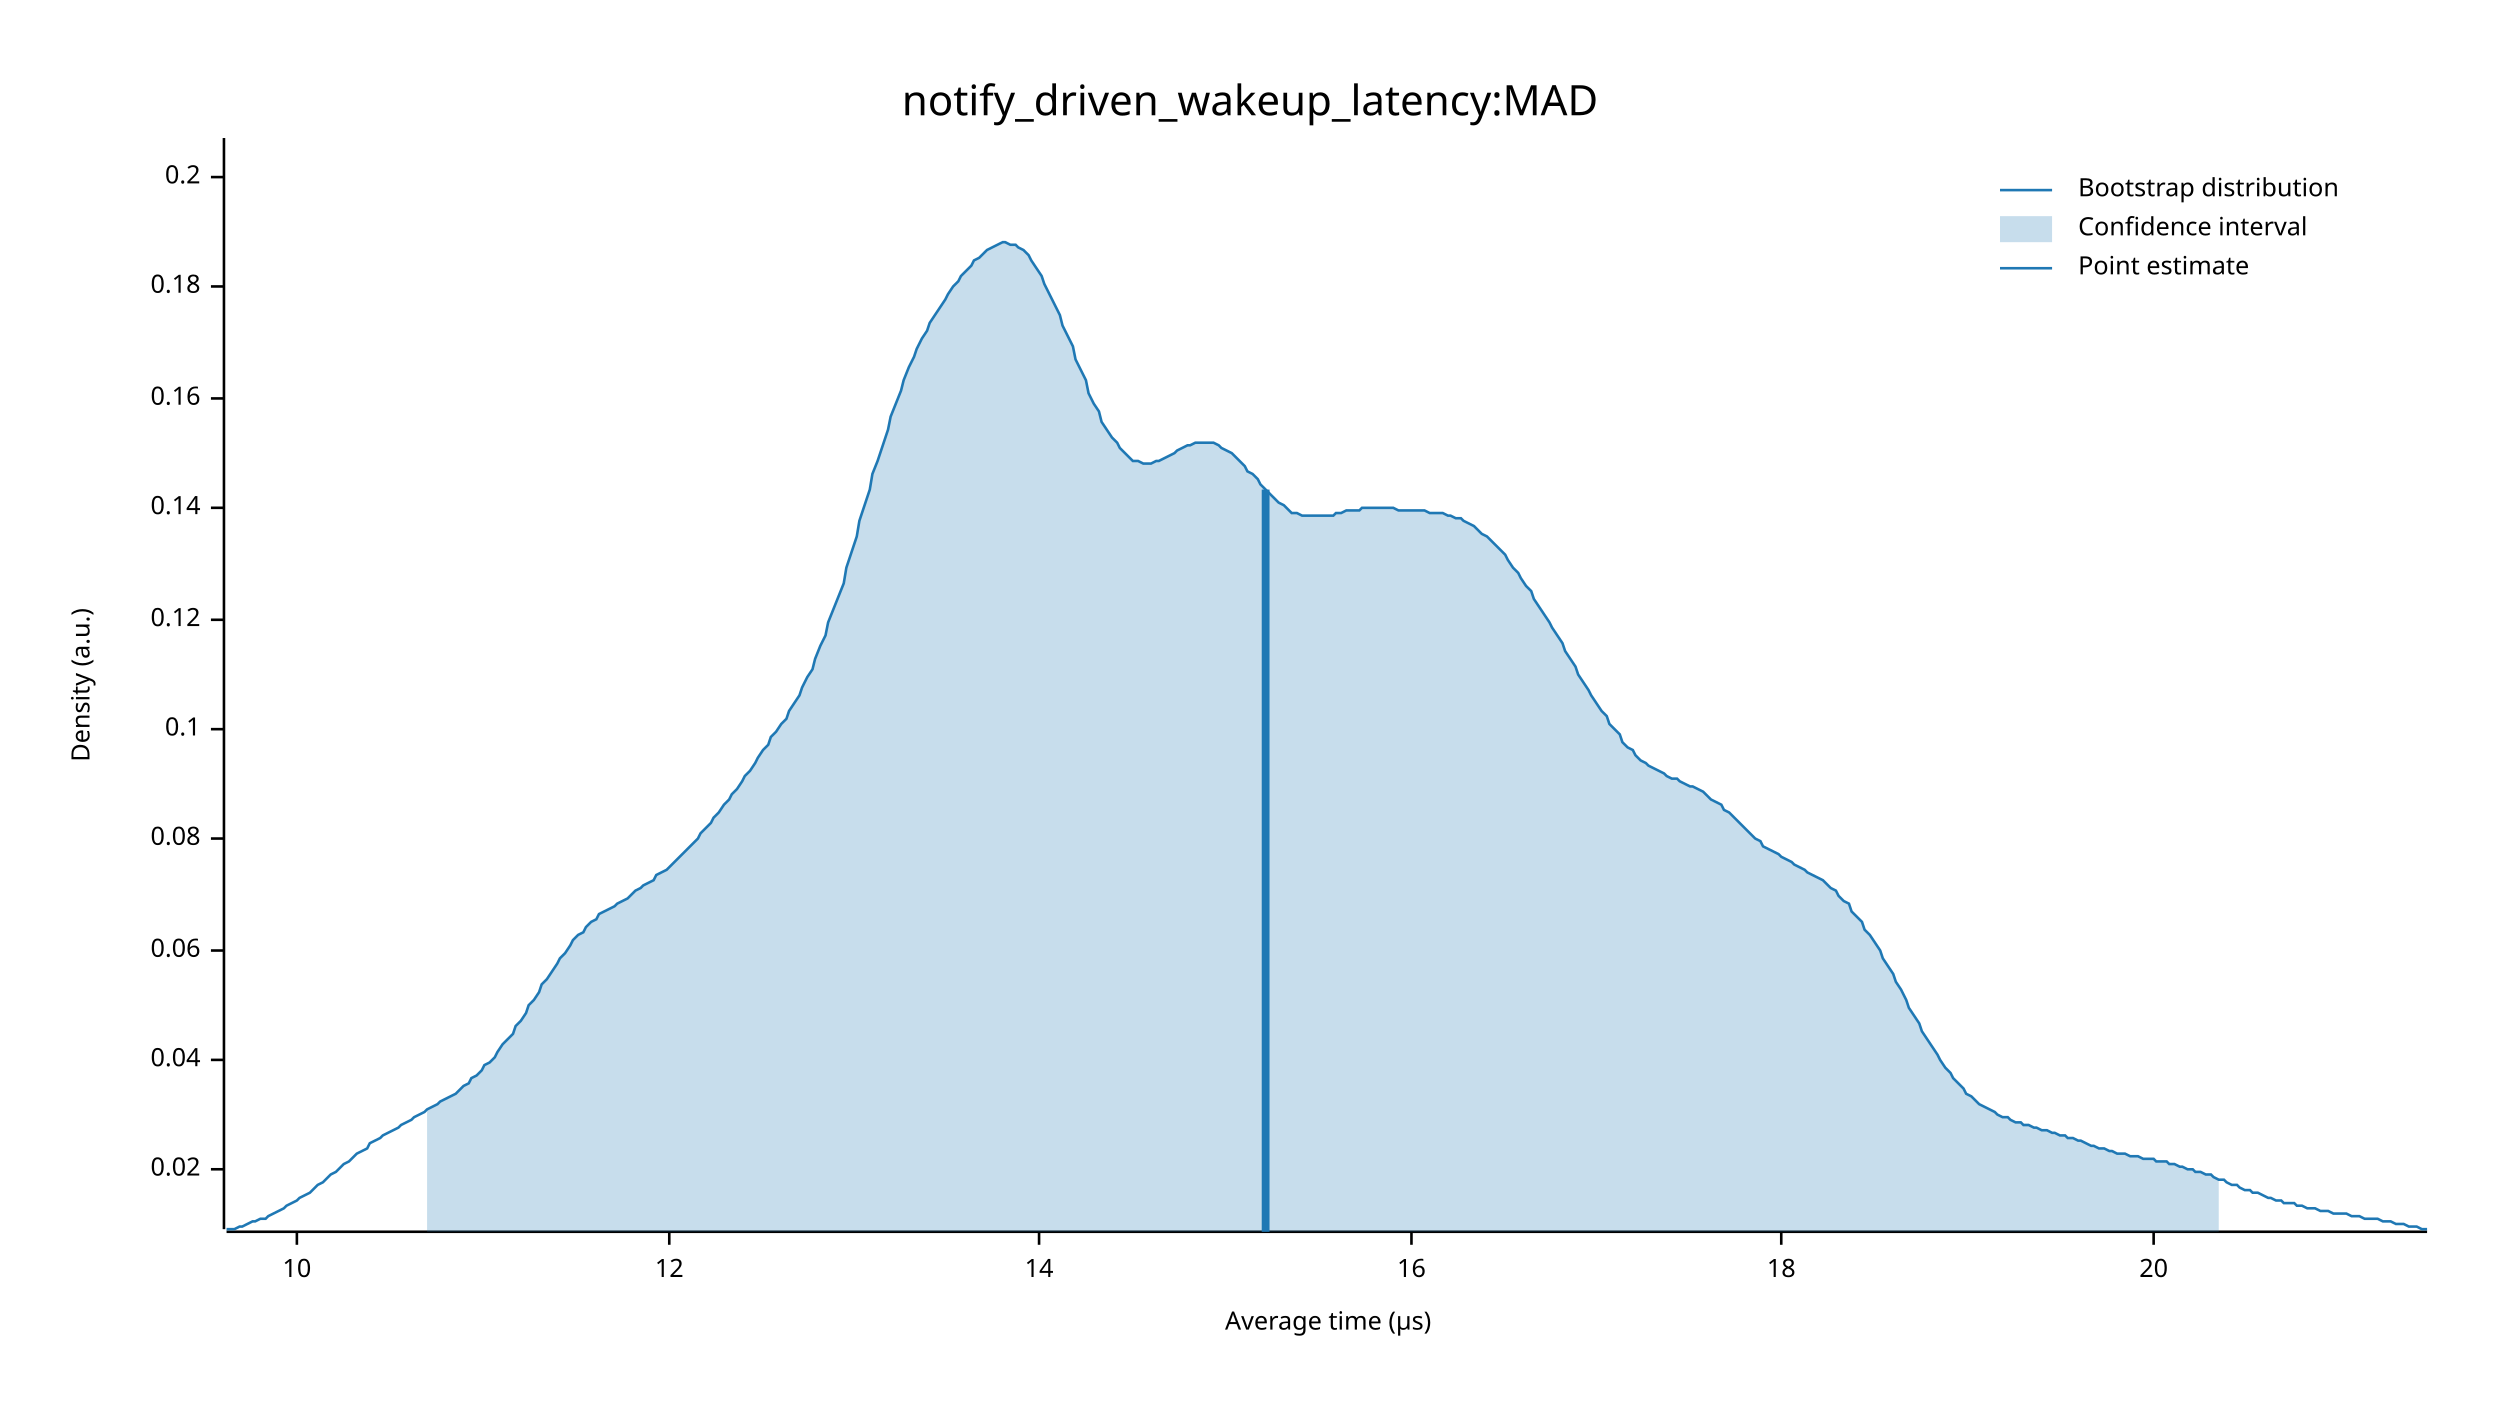
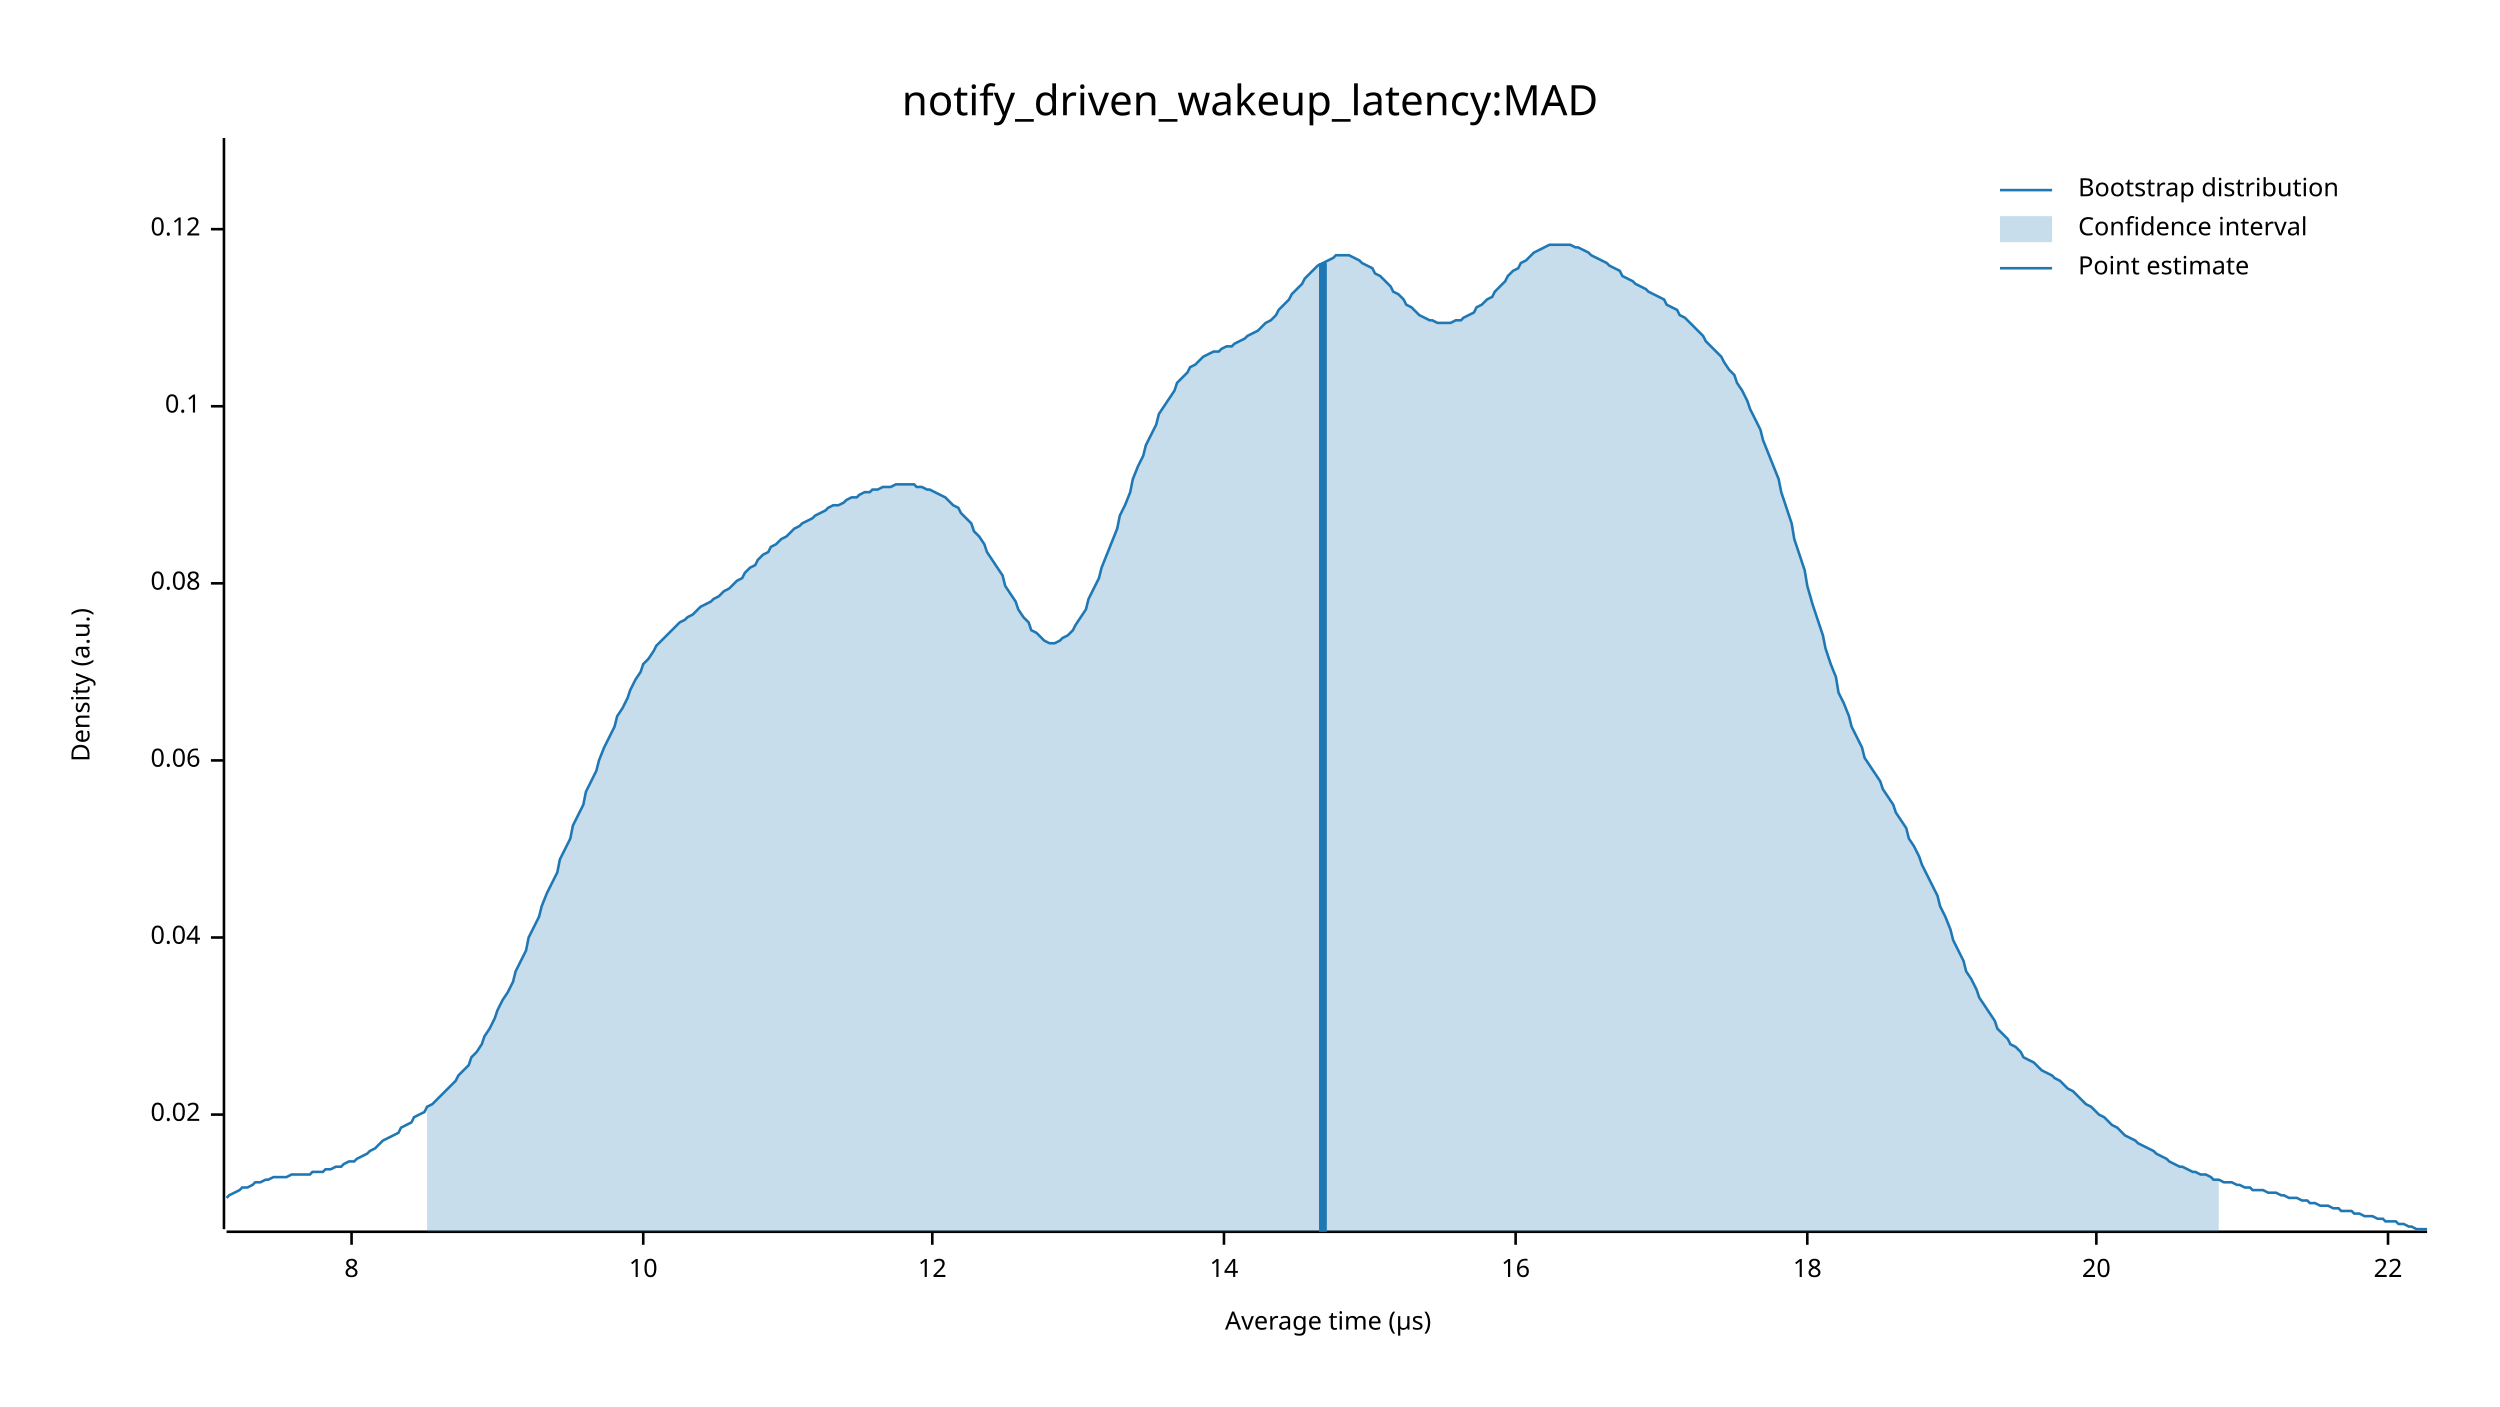
<svg xmlns="http://www.w3.org/2000/svg" width="960" height="540" viewBox="0 0 960 540">
  <text x="480" y="32" dy="0.76em" text-anchor="middle" font-family="sans-serif" font-size="16.129" opacity="1" fill="#000000">
notify_driven_wakeup_latency:MAD
</text>
  <text x="27" y="263" dy="0.76em" text-anchor="middle" font-family="sans-serif" font-size="9.677" opacity="1" fill="#000000" transform="rotate(270, 27, 263)">
Density (a.u.)
</text>
  <text x="510" y="513" dy="-0.5ex" text-anchor="middle" font-family="sans-serif" font-size="9.677" opacity="1" fill="#000000">
Average time (µs)
</text>
  <polyline fill="none" opacity="1" stroke="#000000" stroke-width="1" points="86,53 86,472 " />
-   <text x="77" y="449" dy="0.5ex" text-anchor="end" font-family="sans-serif" font-size="9.677" opacity="1" fill="#000000">
+   <text x="77" y="428" dy="0.5ex" text-anchor="end" font-family="sans-serif" font-size="9.677" opacity="1" fill="#000000">
0.02
</text>
-   <polyline fill="none" opacity="1" stroke="#000000" stroke-width="1" points="81,449 86,449 " />
-   <text x="77" y="407" dy="0.5ex" text-anchor="end" font-family="sans-serif" font-size="9.677" opacity="1" fill="#000000">
+   <polyline fill="none" opacity="1" stroke="#000000" stroke-width="1" points="81,428 86,428 " />
+   <text x="77" y="360" dy="0.5ex" text-anchor="end" font-family="sans-serif" font-size="9.677" opacity="1" fill="#000000">
0.04
</text>
-   <polyline fill="none" opacity="1" stroke="#000000" stroke-width="1" points="81,407 86,407 " />
-   <text x="77" y="365" dy="0.5ex" text-anchor="end" font-family="sans-serif" font-size="9.677" opacity="1" fill="#000000">
+   <polyline fill="none" opacity="1" stroke="#000000" stroke-width="1" points="81,360 86,360 " />
+   <text x="77" y="292" dy="0.5ex" text-anchor="end" font-family="sans-serif" font-size="9.677" opacity="1" fill="#000000">
0.06
</text>
-   <polyline fill="none" opacity="1" stroke="#000000" stroke-width="1" points="81,365 86,365 " />
-   <text x="77" y="322" dy="0.5ex" text-anchor="end" font-family="sans-serif" font-size="9.677" opacity="1" fill="#000000">
+   <polyline fill="none" opacity="1" stroke="#000000" stroke-width="1" points="81,292 86,292 " />
+   <text x="77" y="224" dy="0.5ex" text-anchor="end" font-family="sans-serif" font-size="9.677" opacity="1" fill="#000000">
0.08
</text>
-   <polyline fill="none" opacity="1" stroke="#000000" stroke-width="1" points="81,322 86,322 " />
-   <text x="77" y="280" dy="0.5ex" text-anchor="end" font-family="sans-serif" font-size="9.677" opacity="1" fill="#000000">
+   <polyline fill="none" opacity="1" stroke="#000000" stroke-width="1" points="81,224 86,224 " />
+   <text x="77" y="156" dy="0.5ex" text-anchor="end" font-family="sans-serif" font-size="9.677" opacity="1" fill="#000000">
0.1
</text>
-   <polyline fill="none" opacity="1" stroke="#000000" stroke-width="1" points="81,280 86,280 " />
-   <text x="77" y="238" dy="0.5ex" text-anchor="end" font-family="sans-serif" font-size="9.677" opacity="1" fill="#000000">
+   <polyline fill="none" opacity="1" stroke="#000000" stroke-width="1" points="81,156 86,156 " />
+   <text x="77" y="88" dy="0.5ex" text-anchor="end" font-family="sans-serif" font-size="9.677" opacity="1" fill="#000000">
0.12
</text>
-   <polyline fill="none" opacity="1" stroke="#000000" stroke-width="1" points="81,238 86,238 " />
-   <text x="77" y="195" dy="0.5ex" text-anchor="end" font-family="sans-serif" font-size="9.677" opacity="1" fill="#000000">
- 0.14
+   <polyline fill="none" opacity="1" stroke="#000000" stroke-width="1" points="81,88 86,88 " />
+   <polyline fill="none" opacity="1" stroke="#000000" stroke-width="1" points="87,473 932,473 " />
+   <text x="135" y="483" dy="0.76em" text-anchor="middle" font-family="sans-serif" font-size="9.677" opacity="1" fill="#000000">
+ 8
</text>
-   <polyline fill="none" opacity="1" stroke="#000000" stroke-width="1" points="81,195 86,195 " />
-   <text x="77" y="153" dy="0.5ex" text-anchor="end" font-family="sans-serif" font-size="9.677" opacity="1" fill="#000000">
- 0.16
- </text>
-   <polyline fill="none" opacity="1" stroke="#000000" stroke-width="1" points="81,153 86,153 " />
-   <text x="77" y="110" dy="0.5ex" text-anchor="end" font-family="sans-serif" font-size="9.677" opacity="1" fill="#000000">
- 0.18
- </text>
-   <polyline fill="none" opacity="1" stroke="#000000" stroke-width="1" points="81,110 86,110 " />
-   <text x="77" y="68" dy="0.5ex" text-anchor="end" font-family="sans-serif" font-size="9.677" opacity="1" fill="#000000">
- 0.2
- </text>
-   <polyline fill="none" opacity="1" stroke="#000000" stroke-width="1" points="81,68 86,68 " />
-   <polyline fill="none" opacity="1" stroke="#000000" stroke-width="1" points="87,473 932,473 " />
-   <text x="114" y="483" dy="0.76em" text-anchor="middle" font-family="sans-serif" font-size="9.677" opacity="1" fill="#000000">
+   <polyline fill="none" opacity="1" stroke="#000000" stroke-width="1" points="135,473 135,478 " />
+   <text x="247" y="483" dy="0.76em" text-anchor="middle" font-family="sans-serif" font-size="9.677" opacity="1" fill="#000000">
10
</text>
-   <polyline fill="none" opacity="1" stroke="#000000" stroke-width="1" points="114,473 114,478 " />
-   <text x="257" y="483" dy="0.76em" text-anchor="middle" font-family="sans-serif" font-size="9.677" opacity="1" fill="#000000">
+   <polyline fill="none" opacity="1" stroke="#000000" stroke-width="1" points="247,473 247,478 " />
+   <text x="358" y="483" dy="0.76em" text-anchor="middle" font-family="sans-serif" font-size="9.677" opacity="1" fill="#000000">
12
</text>
-   <polyline fill="none" opacity="1" stroke="#000000" stroke-width="1" points="257,473 257,478 " />
-   <text x="399" y="483" dy="0.76em" text-anchor="middle" font-family="sans-serif" font-size="9.677" opacity="1" fill="#000000">
+   <polyline fill="none" opacity="1" stroke="#000000" stroke-width="1" points="358,473 358,478 " />
+   <text x="470" y="483" dy="0.76em" text-anchor="middle" font-family="sans-serif" font-size="9.677" opacity="1" fill="#000000">
14
</text>
-   <polyline fill="none" opacity="1" stroke="#000000" stroke-width="1" points="399,473 399,478 " />
-   <text x="542" y="483" dy="0.76em" text-anchor="middle" font-family="sans-serif" font-size="9.677" opacity="1" fill="#000000">
+   <polyline fill="none" opacity="1" stroke="#000000" stroke-width="1" points="470,473 470,478 " />
+   <text x="582" y="483" dy="0.76em" text-anchor="middle" font-family="sans-serif" font-size="9.677" opacity="1" fill="#000000">
16
</text>
-   <polyline fill="none" opacity="1" stroke="#000000" stroke-width="1" points="542,473 542,478 " />
-   <text x="684" y="483" dy="0.76em" text-anchor="middle" font-family="sans-serif" font-size="9.677" opacity="1" fill="#000000">
+   <polyline fill="none" opacity="1" stroke="#000000" stroke-width="1" points="582,473 582,478 " />
+   <text x="694" y="483" dy="0.76em" text-anchor="middle" font-family="sans-serif" font-size="9.677" opacity="1" fill="#000000">
18
</text>
-   <polyline fill="none" opacity="1" stroke="#000000" stroke-width="1" points="684,473 684,478 " />
-   <text x="827" y="483" dy="0.76em" text-anchor="middle" font-family="sans-serif" font-size="9.677" opacity="1" fill="#000000">
+   <polyline fill="none" opacity="1" stroke="#000000" stroke-width="1" points="694,473 694,478 " />
+   <text x="805" y="483" dy="0.76em" text-anchor="middle" font-family="sans-serif" font-size="9.677" opacity="1" fill="#000000">
20
</text>
-   <polyline fill="none" opacity="1" stroke="#000000" stroke-width="1" points="827,473 827,478 " />
-   <polyline fill="none" opacity="1" stroke="#1F78B4" stroke-width="1" points="87,472 88,472 90,472 92,471 93,471 95,470 97,469 98,469 100,468 102,468 103,467 105,466 107,465 109,464 110,463 112,462 114,461 115,460 117,459 119,458 120,457 122,455 124,454 125,453 127,451 129,450 131,448 132,447 134,446 136,444 137,443 139,442 141,441 142,439 144,438 146,437 147,436 149,435 151,434 153,433 154,432 156,431 158,430 159,429 161,428 163,427 164,426 166,425 168,424 169,423 171,422 173,421 175,420 176,419 178,417 180,416 181,414 183,413 185,411 186,409 188,408 190,406 191,404 193,401 195,399 197,397 198,394 200,392 202,389 203,386 205,384 207,381 208,378 210,376 212,373 214,370 215,368 217,366 219,363 220,361 222,359 224,358 225,356 227,354 229,353 230,351 232,350 234,349 236,348 237,347 239,346 241,345 242,344 244,342 246,341 247,340 249,339 251,338 252,336 254,335 256,334 258,332 259,331 261,329 263,327 264,326 266,324 268,322 269,320 271,318 273,316 274,314 276,312 278,309 280,307 281,305 283,303 285,300 286,298 288,296 290,293 291,291 293,288 295,286 296,283 298,281 300,278 302,276 303,273 305,270 307,267 308,264 310,260 312,257 313,253 315,248 317,244 318,239 320,234 322,229 324,224 325,218 327,212 329,206 330,200 332,194 334,188 335,182 337,177 339,171 341,165 342,160 344,155 346,150 347,146 349,141 351,137 352,134 354,130 356,127 357,124 359,121 361,118 363,115 364,113 366,110 368,108 369,106 371,104 373,102 374,100 376,99 378,97 379,96 381,95 383,94 385,93 386,93 388,94 390,94 391,95 393,96 395,98 396,100 398,103 400,106 401,109 403,113 405,117 407,121 408,125 410,129 412,133 413,138 415,142 417,146 418,151 420,155 422,158 423,162 425,165 427,168 429,170 430,172 432,174 434,176 435,177 437,177 439,178 440,178 442,178 444,177 445,177 447,176 449,175 451,174 452,173 454,172 456,171 457,171 459,170 461,170 462,170 464,170 466,170 468,171 469,172 471,173 473,174 474,175 476,177 478,179 479,181 481,182 483,184 484,186 486,188 488,190 490,192 491,193 493,194 495,196 496,197 498,197 500,198 501,198 503,198 505,198 506,198 508,198 510,198 512,198 513,197 515,197 517,196 518,196 520,196 522,196 523,195 525,195 527,195 528,195 530,195 532,195 534,195 535,195 537,196 539,196 540,196 542,196 544,196 545,196 547,196 549,197 550,197 552,197 554,197 556,198 557,198 559,199 561,199 562,200 564,201 566,202 567,203 569,205 571,206 573,208 574,209 576,211 578,213 579,215 581,218 583,220 584,222 586,225 588,227 589,230 591,233 593,236 595,239 596,241 598,244 600,247 601,250 603,253 605,256 606,259 608,262 610,265 611,267 613,270 615,273 617,275 618,278 620,280 622,282 623,285 625,287 627,288 628,290 630,292 632,293 633,294 635,295 637,296 639,297 640,298 642,299 644,299 645,300 647,301 649,302 650,302 652,303 654,304 655,305 657,307 659,308 661,309 662,311 664,312 666,314 667,315 669,317 671,319 672,320 674,322 676,323 677,325 679,326 681,327 683,328 684,329 686,330 688,331 689,332 691,333 693,334 694,335 696,336 698,337 700,338 701,339 703,341 705,342 706,344 708,346 710,347 711,350 713,352 715,354 716,357 718,359 720,362 722,365 723,368 725,371 727,374 728,377 730,380 732,384 733,387 735,390 737,393 738,396 740,399 742,402 744,405 745,407 747,410 749,412 750,414 752,416 754,418 755,420 757,421 759,423 760,424 762,425 764,426 766,427 767,428 769,429 771,429 772,430 774,431 776,431 777,432 779,432 781,433 782,433 784,434 786,434 788,435 789,435 791,436 793,436 794,437 796,437 798,438 799,438 801,439 803,440 804,440 806,441 808,441 810,442 811,442 813,443 815,443 816,443 818,444 820,444 821,444 823,445 825,445 827,445 828,446 830,446 832,446 833,447 835,447 837,448 838,448 840,449 842,449 843,450 845,450 847,451 849,451 850,452 852,453 854,453 855,454 857,455 859,455 860,456 862,457 864,457 865,458 867,458 869,459 871,460 872,460 874,461 876,461 877,462 879,462 881,462 882,463 884,463 886,464 887,464 889,464 891,465 893,465 894,465 896,466 898,466 899,466 901,466 903,467 904,467 906,467 908,468 909,468 911,468 913,468 915,469 916,469 918,469 920,470 921,470 923,470 925,471 926,471 928,471 930,472 932,472 " />
-   <polygon opacity="0.25" fill="#1F78B4" points="164,426 166,425 168,424 169,423 171,422 173,421 175,420 176,419 178,417 180,416 181,414 183,413 185,411 186,409 188,408 190,406 191,404 193,401 195,399 197,397 198,394 200,392 202,389 203,386 205,384 207,381 208,378 210,376 212,373 214,370 215,368 217,366 219,363 220,361 222,359 224,358 225,356 227,354 229,353 230,351 232,350 234,349 236,348 237,347 239,346 241,345 242,344 244,342 246,341 247,340 249,339 251,338 252,336 254,335 256,334 258,332 259,331 261,329 263,327 264,326 266,324 268,322 269,320 271,318 273,316 274,314 276,312 278,309 280,307 281,305 283,303 285,300 286,298 288,296 290,293 291,291 293,288 295,286 296,283 298,281 300,278 302,276 303,273 305,270 307,267 308,264 310,260 312,257 313,253 315,248 317,244 318,239 320,234 322,229 324,224 325,218 327,212 329,206 330,200 332,194 334,188 335,182 337,177 339,171 341,165 342,160 344,155 346,150 347,146 349,141 351,137 352,134 354,130 356,127 357,124 359,121 361,118 363,115 364,113 366,110 368,108 369,106 371,104 373,102 374,100 376,99 378,97 379,96 381,95 383,94 385,93 386,93 388,94 390,94 391,95 393,96 395,98 396,100 398,103 400,106 401,109 403,113 405,117 407,121 408,125 410,129 412,133 413,138 415,142 417,146 418,151 420,155 422,158 423,162 425,165 427,168 429,170 430,172 432,174 434,176 435,177 437,177 439,178 440,178 442,178 444,177 445,177 447,176 449,175 451,174 452,173 454,172 456,171 457,171 459,170 461,170 462,170 464,170 466,170 468,171 469,172 471,173 473,174 474,175 476,177 478,179 479,181 481,182 483,184 484,186 486,188 488,190 490,192 491,193 493,194 495,196 496,197 498,197 500,198 501,198 503,198 505,198 506,198 508,198 510,198 512,198 513,197 515,197 517,196 518,196 520,196 522,196 523,195 525,195 527,195 528,195 530,195 532,195 534,195 535,195 537,196 539,196 540,196 542,196 544,196 545,196 547,196 549,197 550,197 552,197 554,197 556,198 557,198 559,199 561,199 562,200 564,201 566,202 567,203 569,205 571,206 573,208 574,209 576,211 578,213 579,215 581,218 583,220 584,222 586,225 588,227 589,230 591,233 593,236 595,239 596,241 598,244 600,247 601,250 603,253 605,256 606,259 608,262 610,265 611,267 613,270 615,273 617,275 618,278 620,280 622,282 623,285 625,287 627,288 628,290 630,292 632,293 633,294 635,295 637,296 639,297 640,298 642,299 644,299 645,300 647,301 649,302 650,302 652,303 654,304 655,305 657,307 659,308 661,309 662,311 664,312 666,314 667,315 669,317 671,319 672,320 674,322 676,323 677,325 679,326 681,327 683,328 684,329 686,330 688,331 689,332 691,333 693,334 694,335 696,336 698,337 700,338 701,339 703,341 705,342 706,344 708,346 710,347 711,350 713,352 715,354 716,357 718,359 720,362 722,365 723,368 725,371 727,374 728,377 730,380 732,384 733,387 735,390 737,393 738,396 740,399 742,402 744,405 745,407 747,410 749,412 750,414 752,416 754,418 755,420 757,421 759,423 760,424 762,425 764,426 766,427 767,428 769,429 771,429 772,430 774,431 776,431 777,432 779,432 781,433 782,433 784,434 786,434 788,435 789,435 791,436 793,436 794,437 796,437 798,438 799,438 801,439 803,440 804,440 806,441 808,441 810,442 811,442 813,443 815,443 816,443 818,444 820,444 821,444 823,445 825,445 827,445 828,446 830,446 832,446 833,447 835,447 837,448 838,448 840,449 842,449 843,450 845,450 847,451 849,451 850,452 852,453 852,473 164,473 " />
-   <polyline fill="none" opacity="1" stroke="#1F78B4" stroke-width="3" points="486,473 486,188 " />
+   <polyline fill="none" opacity="1" stroke="#000000" stroke-width="1" points="805,473 805,478 " />
+   <text x="917" y="483" dy="0.76em" text-anchor="middle" font-family="sans-serif" font-size="9.677" opacity="1" fill="#000000">
+ 22
+ </text>
+   <polyline fill="none" opacity="1" stroke="#000000" stroke-width="1" points="917,473 917,478 " />
+   <polyline fill="none" opacity="1" stroke="#1F78B4" stroke-width="1" points="87,460 88,459 90,458 92,457 93,456 95,456 97,455 98,454 100,454 102,453 103,453 105,452 107,452 109,452 110,452 112,451 114,451 115,451 117,451 119,451 120,450 122,450 124,450 125,449 127,449 129,448 131,448 132,447 134,446 136,446 137,445 139,444 141,443 142,442 144,441 146,439 147,438 149,437 151,436 153,435 154,433 156,432 158,431 159,429 161,428 163,427 164,425 166,424 168,422 169,421 171,419 173,417 175,415 176,413 178,411 180,409 181,406 183,404 185,401 186,398 188,395 190,391 191,388 193,384 195,381 197,377 198,373 200,369 202,365 203,360 205,356 207,352 208,348 210,343 212,339 214,335 215,330 217,326 219,322 220,317 222,313 224,309 225,304 227,300 229,296 230,292 232,287 234,283 236,279 237,275 239,272 241,268 242,265 244,261 246,258 247,255 249,253 251,250 252,248 254,246 256,244 258,242 259,241 261,239 263,238 264,237 266,236 268,234 269,233 271,232 273,231 274,230 276,229 278,227 280,226 281,225 283,223 285,222 286,220 288,218 290,217 291,215 293,213 295,212 296,210 298,209 300,207 302,206 303,205 305,203 307,202 308,201 310,200 312,199 313,198 315,197 317,196 318,195 320,194 322,194 324,193 325,192 327,191 329,191 330,190 332,189 334,189 335,188 337,188 339,187 341,187 342,187 344,186 346,186 347,186 349,186 351,186 352,187 354,187 356,188 357,188 359,189 361,190 363,191 364,192 366,194 368,195 369,197 371,199 373,201 374,204 376,206 378,209 379,212 381,215 383,218 385,221 386,225 388,228 390,231 391,234 393,237 395,239 396,242 398,243 400,245 401,246 403,247 405,247 407,246 408,245 410,244 412,242 413,240 415,237 417,234 418,230 420,226 422,222 423,218 425,213 427,208 429,203 430,198 432,194 434,189 435,184 437,179 439,175 440,171 442,167 444,163 445,159 447,156 449,153 451,150 452,147 454,145 456,143 457,141 459,140 461,138 462,137 464,136 466,135 468,135 469,134 471,133 473,133 474,132 476,131 478,130 479,129 481,128 483,127 484,126 486,124 488,123 490,121 491,119 493,117 495,115 496,113 498,111 500,109 501,107 503,105 505,103 506,102 508,101 510,100 512,99 513,98 515,98 517,98 518,98 520,99 522,100 523,101 525,102 527,103 528,105 530,106 532,108 534,110 535,112 537,113 539,115 540,117 542,118 544,120 545,121 547,122 549,123 550,123 552,124 554,124 556,124 557,124 559,123 561,123 562,122 564,121 566,120 567,118 569,117 571,115 573,114 574,112 576,110 578,108 579,106 581,104 583,103 584,101 586,100 588,98 589,97 591,96 593,95 595,94 596,94 598,94 600,94 601,94 603,94 605,95 606,95 608,96 610,97 611,98 613,99 615,100 617,101 618,102 620,103 622,104 623,106 625,107 627,108 628,109 630,110 632,111 633,112 635,113 637,114 639,115 640,117 642,118 644,119 645,121 647,122 649,124 650,125 652,127 654,129 655,131 657,133 659,135 661,137 662,139 664,142 666,144 667,147 669,150 671,154 672,157 674,161 676,165 677,169 679,174 681,179 683,184 684,189 686,195 688,201 689,207 691,213 693,219 694,225 696,232 698,238 700,244 701,249 703,255 705,260 706,266 708,270 710,275 711,279 713,283 715,287 716,291 718,294 720,297 722,300 723,303 725,306 727,309 728,312 730,315 732,318 733,322 735,325 737,329 738,332 740,336 742,340 744,344 745,348 747,352 749,357 750,361 752,365 754,369 755,373 757,376 759,380 760,383 762,386 764,389 766,392 767,395 769,397 771,399 772,401 774,402 776,404 777,406 779,407 781,408 782,409 784,411 786,412 788,413 789,414 791,415 793,417 794,418 796,419 798,421 799,422 801,424 803,425 804,426 806,428 808,429 810,431 811,432 813,433 815,435 816,436 818,437 820,438 821,439 823,440 825,441 827,442 828,443 830,444 832,445 833,446 835,447 837,448 838,448 840,449 842,450 843,450 845,451 847,451 849,452 850,453 852,453 854,454 855,454 857,454 859,455 860,455 862,456 864,456 865,457 867,457 869,457 871,458 872,458 874,458 876,459 877,459 879,460 881,460 882,460 884,461 886,461 887,462 889,462 891,463 893,463 894,463 896,464 898,464 899,465 901,465 903,465 904,466 906,466 908,467 909,467 911,467 913,468 915,468 916,469 918,469 920,469 921,470 923,470 925,471 926,471 928,472 930,472 932,472 " />
+   <polygon opacity="0.25" fill="#1F78B4" points="164,425 166,424 168,422 169,421 171,419 173,417 175,415 176,413 178,411 180,409 181,406 183,404 185,401 186,398 188,395 190,391 191,388 193,384 195,381 197,377 198,373 200,369 202,365 203,360 205,356 207,352 208,348 210,343 212,339 214,335 215,330 217,326 219,322 220,317 222,313 224,309 225,304 227,300 229,296 230,292 232,287 234,283 236,279 237,275 239,272 241,268 242,265 244,261 246,258 247,255 249,253 251,250 252,248 254,246 256,244 258,242 259,241 261,239 263,238 264,237 266,236 268,234 269,233 271,232 273,231 274,230 276,229 278,227 280,226 281,225 283,223 285,222 286,220 288,218 290,217 291,215 293,213 295,212 296,210 298,209 300,207 302,206 303,205 305,203 307,202 308,201 310,200 312,199 313,198 315,197 317,196 318,195 320,194 322,194 324,193 325,192 327,191 329,191 330,190 332,189 334,189 335,188 337,188 339,187 341,187 342,187 344,186 346,186 347,186 349,186 351,186 352,187 354,187 356,188 357,188 359,189 361,190 363,191 364,192 366,194 368,195 369,197 371,199 373,201 374,204 376,206 378,209 379,212 381,215 383,218 385,221 386,225 388,228 390,231 391,234 393,237 395,239 396,242 398,243 400,245 401,246 403,247 405,247 407,246 408,245 410,244 412,242 413,240 415,237 417,234 418,230 420,226 422,222 423,218 425,213 427,208 429,203 430,198 432,194 434,189 435,184 437,179 439,175 440,171 442,167 444,163 445,159 447,156 449,153 451,150 452,147 454,145 456,143 457,141 459,140 461,138 462,137 464,136 466,135 468,135 469,134 471,133 473,133 474,132 476,131 478,130 479,129 481,128 483,127 484,126 486,124 488,123 490,121 491,119 493,117 495,115 496,113 498,111 500,109 501,107 503,105 505,103 506,102 508,101 510,100 512,99 513,98 515,98 517,98 518,98 520,99 522,100 523,101 525,102 527,103 528,105 530,106 532,108 534,110 535,112 537,113 539,115 540,117 542,118 544,120 545,121 547,122 549,123 550,123 552,124 554,124 556,124 557,124 559,123 561,123 562,122 564,121 566,120 567,118 569,117 571,115 573,114 574,112 576,110 578,108 579,106 581,104 583,103 584,101 586,100 588,98 589,97 591,96 593,95 595,94 596,94 598,94 600,94 601,94 603,94 605,95 606,95 608,96 610,97 611,98 613,99 615,100 617,101 618,102 620,103 622,104 623,106 625,107 627,108 628,109 630,110 632,111 633,112 635,113 637,114 639,115 640,117 642,118 644,119 645,121 647,122 649,124 650,125 652,127 654,129 655,131 657,133 659,135 661,137 662,139 664,142 666,144 667,147 669,150 671,154 672,157 674,161 676,165 677,169 679,174 681,179 683,184 684,189 686,195 688,201 689,207 691,213 693,219 694,225 696,232 698,238 700,244 701,249 703,255 705,260 706,266 708,270 710,275 711,279 713,283 715,287 716,291 718,294 720,297 722,300 723,303 725,306 727,309 728,312 730,315 732,318 733,322 735,325 737,329 738,332 740,336 742,340 744,344 745,348 747,352 749,357 750,361 752,365 754,369 755,373 757,376 759,380 760,383 762,386 764,389 766,392 767,395 769,397 771,399 772,401 774,402 776,404 777,406 779,407 781,408 782,409 784,411 786,412 788,413 789,414 791,415 793,417 794,418 796,419 798,421 799,422 801,424 803,425 804,426 806,428 808,429 810,431 811,432 813,433 815,435 816,436 818,437 820,438 821,439 823,440 825,441 827,442 828,443 830,444 832,445 833,446 835,447 837,448 838,448 840,449 842,450 843,450 845,451 847,451 849,452 850,453 852,453 852,473 164,473 " />
+   <polyline fill="none" opacity="1" stroke="#1F78B4" stroke-width="3" points="508,473 508,101 " />
  <text x="798" y="68" dy="0.76em" text-anchor="start" font-family="sans-serif" font-size="9.677" opacity="1" fill="#000000">
Bootstrap distribution
</text>
  <text x="798" y="83" dy="0.76em" text-anchor="start" font-family="sans-serif" font-size="9.677" opacity="1" fill="#000000">
Confidence interval
</text>
  <text x="798" y="98" dy="0.76em" text-anchor="start" font-family="sans-serif" font-size="9.677" opacity="1" fill="#000000">
Point estimate
</text>
  <polyline fill="none" opacity="1" stroke="#1F78B4" stroke-width="1" points="768,73 788,73 " />
  <rect x="768" y="83" width="20" height="10" opacity="0.25" fill="#1F78B4" stroke="none" />
  <polyline fill="none" opacity="1" stroke="#1F78B4" stroke-width="1" points="768,103 788,103 " />
</svg>
